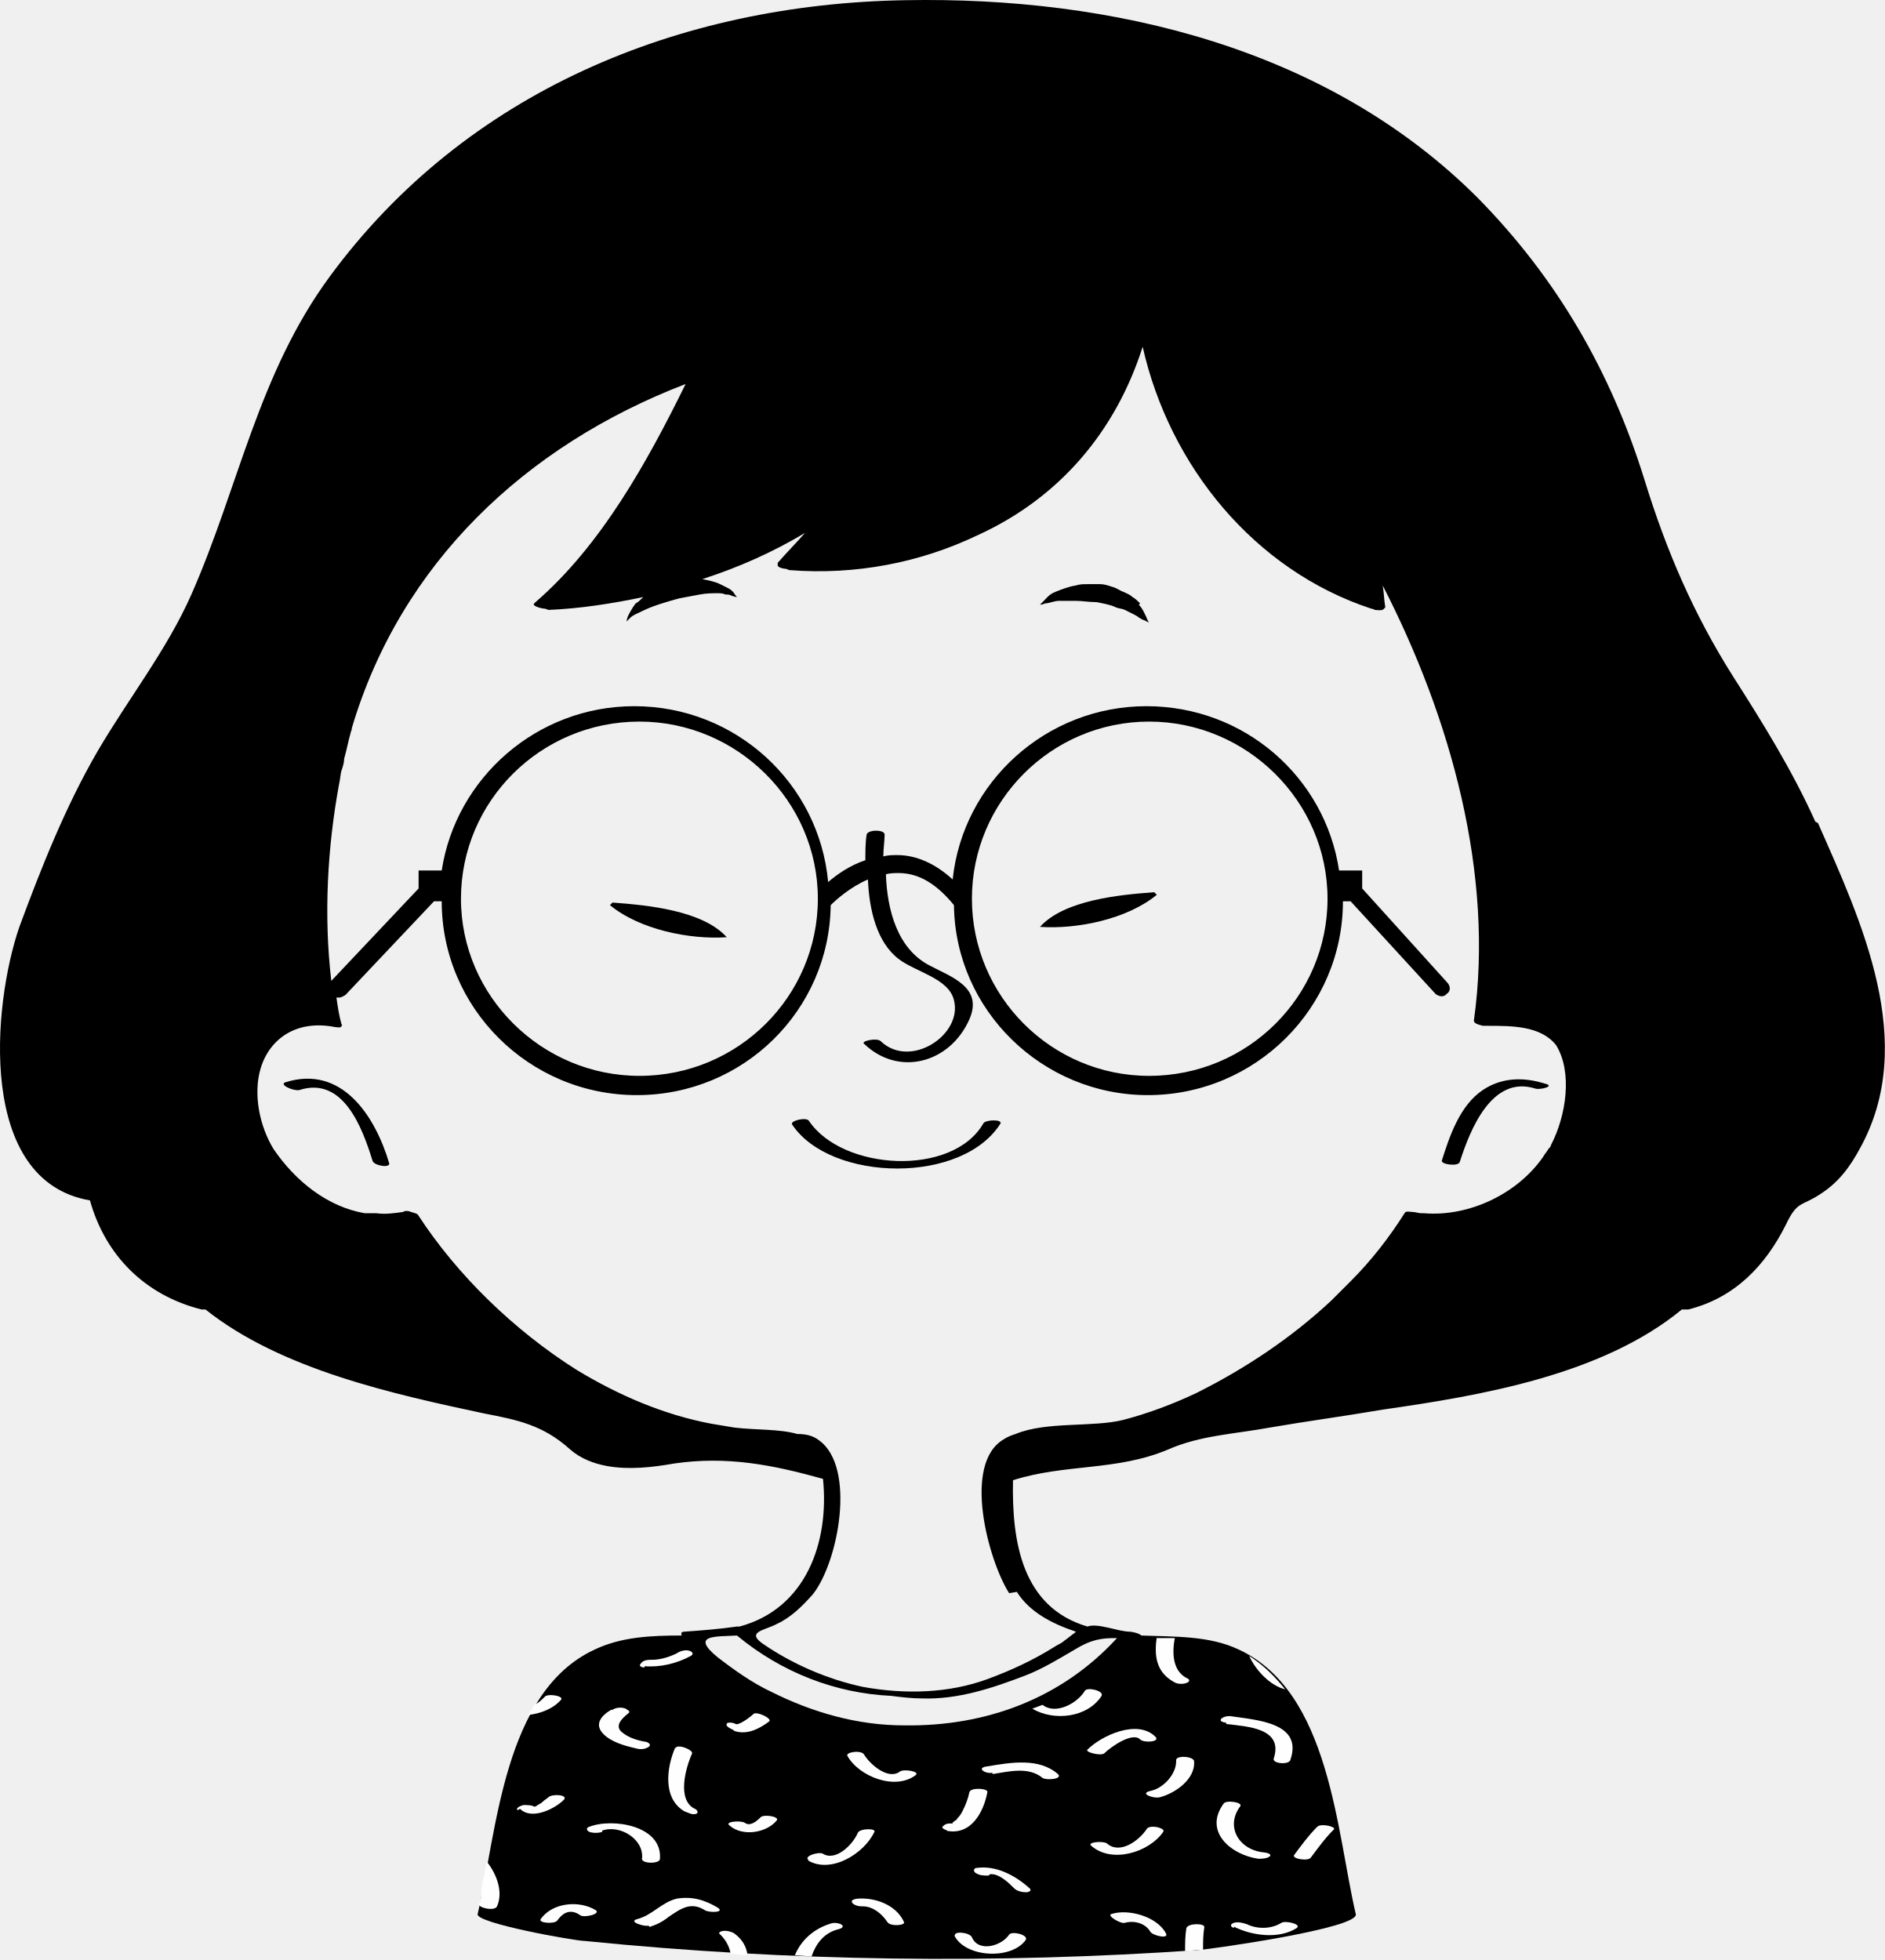
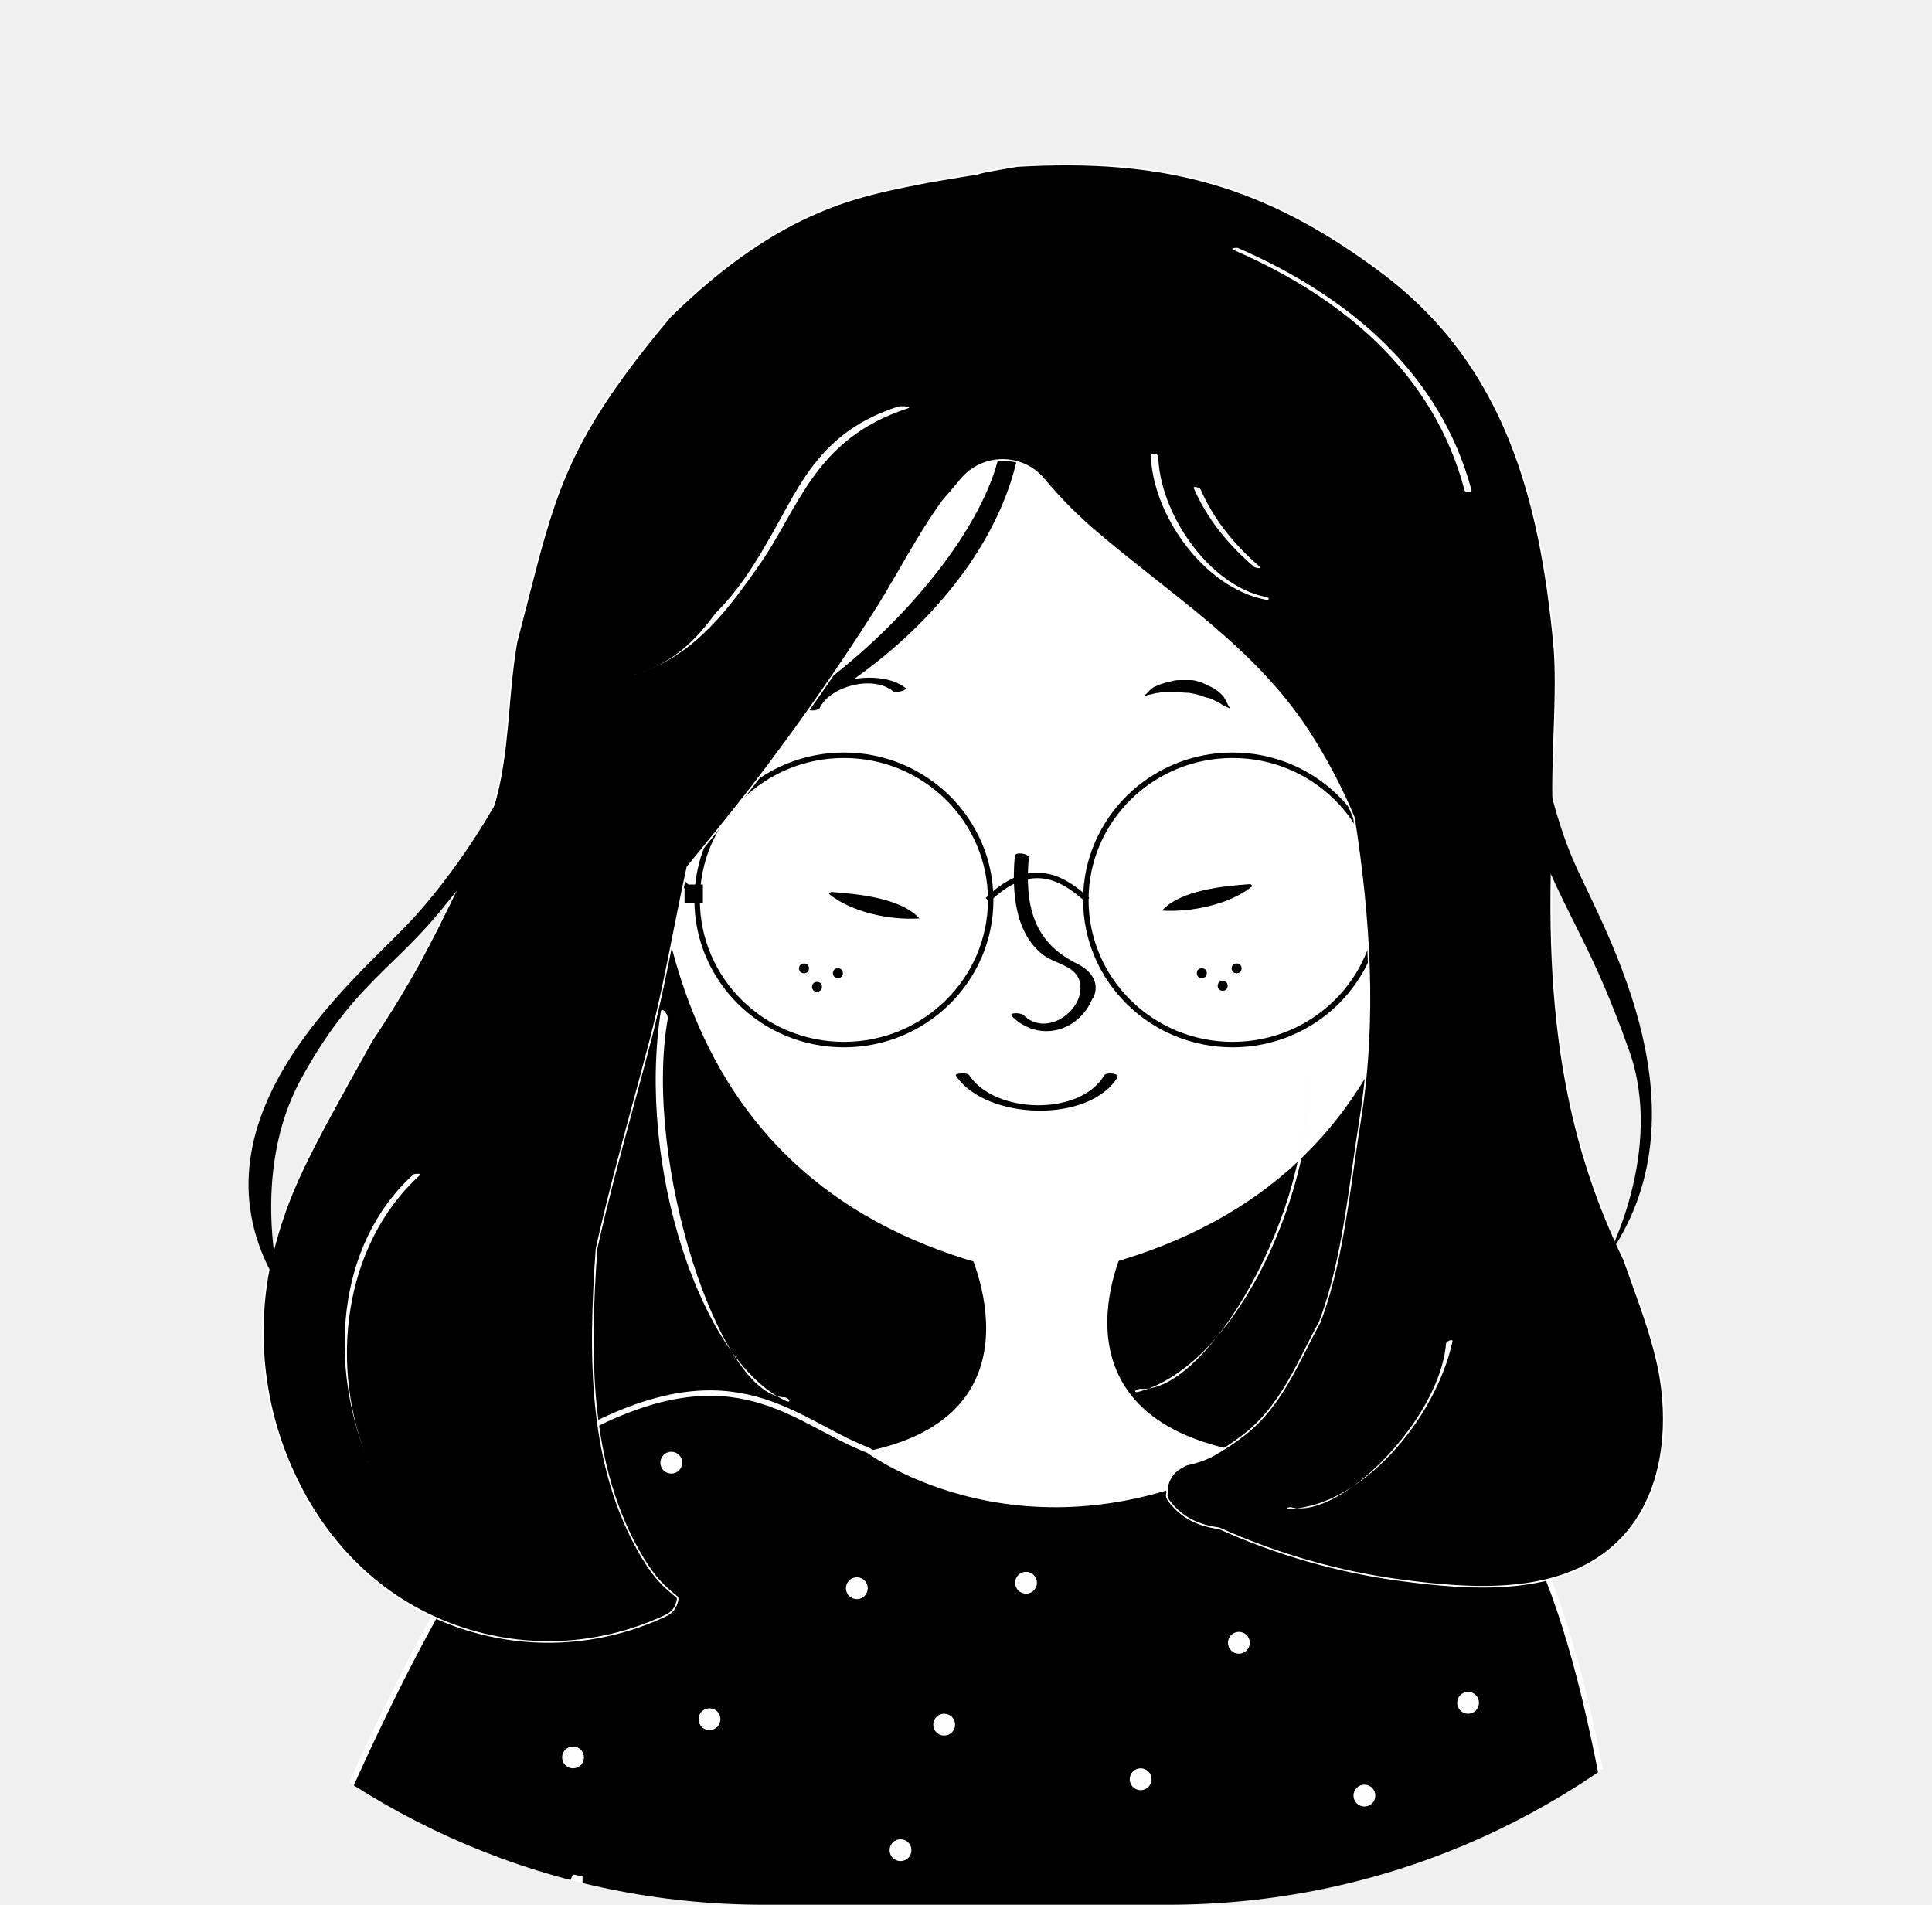
- <svg xmlns="http://www.w3.org/2000/svg" viewBox="0 0 250 260" fill="none">
-   <path d="M37.827 143.577C36.975 143.918 39.019 144.769 39.7 144.599C45.489 142.726 48.043 149.537 49.405 153.964C49.576 154.645 51.789 154.986 51.619 154.304C49.746 148.004 45.319 141.193 37.827 143.577Z" fill="black" />
-   <path d="M193.623 154.12C194.985 149.863 197.88 142.541 203.669 144.414C204.35 144.584 206.394 144.073 204.861 143.733C202.137 142.882 199.242 142.882 196.688 144.584C193.623 146.628 192.261 150.714 191.239 153.949C191.069 154.46 193.453 154.801 193.623 154.12Z" fill="black" />
-   <path d="M132.651 149.005C132.992 148.495 130.778 148.495 130.438 149.005C126.351 156.157 111.707 155.306 107.28 148.665C106.94 148.154 104.726 148.665 105.067 149.176C110.175 156.838 127.884 157.179 132.822 148.835L132.651 149.005Z" fill="black" />
-   <path d="M151.217 80.044C150.877 79.704 150.536 79.363 150.196 79.193C149.855 78.852 149.344 78.682 149.004 78.512C148.493 78.341 148.152 78.001 147.471 77.831C146.96 77.66 146.45 77.49 145.939 77.49C145.428 77.49 144.917 77.49 144.236 77.49C143.725 77.49 143.214 77.49 142.703 77.66C141.682 77.831 140.83 78.171 139.979 78.512C139.128 78.852 138.787 79.363 138.447 79.704C138.106 80.044 137.936 80.215 137.936 80.215C137.936 80.215 138.276 80.215 138.617 80.044C139.128 80.044 139.809 79.704 140.49 79.704C140.83 79.704 141.171 79.704 141.512 79.704C141.852 79.704 142.363 79.704 142.703 79.704C143.555 79.704 144.406 79.874 145.428 79.874C146.279 80.044 147.301 80.215 147.982 80.555C148.323 80.725 148.833 80.725 149.174 80.896C149.514 81.066 149.855 81.236 150.196 81.406C150.536 81.577 150.877 81.747 151.047 81.917C151.388 82.088 151.558 82.258 151.728 82.258C152.069 82.428 152.409 82.598 152.409 82.598C152.409 82.598 152.239 82.428 152.069 81.917C151.898 81.577 151.558 80.725 151.047 80.215L151.217 80.044Z" fill="black" />
-   <path d="M96.394 124.324C93.159 120.748 85.837 120.067 81.24 119.727L80.899 120.067C84.815 123.302 91.456 124.665 96.394 124.324Z" fill="black" />
-   <path d="M153.431 118.696L153.09 118.355C148.493 118.696 141.171 119.377 137.936 122.953C142.874 123.293 149.515 121.931 153.431 118.696Z" fill="black" />
-   <path d="M128.909 119.219C128.909 106.278 139.467 95.721 152.407 95.721C165.348 95.721 176.076 106.278 176.076 119.219C176.076 132.16 165.519 142.717 152.407 142.717C139.467 142.717 128.909 132.16 128.909 119.219ZM61.14 119.219C61.14 106.278 71.697 95.721 84.808 95.721C97.749 95.721 108.476 106.278 108.476 119.219C108.476 132.16 97.919 142.717 84.808 142.717C71.867 142.717 61.14 132.16 61.14 119.219ZM134.869 211.168C136.572 213.892 139.637 215.425 142.702 216.446C142.702 216.446 142.702 216.446 142.531 216.616C142.021 216.957 141.68 217.298 141.169 217.638C140.829 217.979 140.318 218.149 139.807 218.489C137.083 220.192 134.188 221.554 130.953 222.746C125.844 224.619 120.055 224.79 114.436 223.768C109.668 222.746 105.071 220.703 101.325 218.149C98.771 216.446 101.495 216.276 103.028 215.425C104.901 214.573 106.433 213.041 107.795 211.508C111.201 207.251 113.585 194.651 108.647 191.075C107.795 190.394 106.774 190.224 105.752 190.224C103.368 189.543 100.303 189.713 97.409 189.372C96.387 189.202 95.365 189.032 94.344 188.862C88.043 187.67 82.084 185.116 76.465 181.71C68.121 176.432 60.629 169.11 55.521 161.277C55.351 160.936 55.01 160.936 54.499 160.766C54.159 160.596 53.648 160.596 53.478 160.766C52.286 160.936 51.094 161.107 49.902 160.937C49.561 160.937 49.221 160.937 48.88 160.937C48.71 160.937 48.54 160.937 48.369 160.937C43.431 160.085 39.175 156.68 36.28 152.423C34.407 149.358 33.555 145.101 34.577 141.695C35.769 137.779 39.345 135.225 44.453 136.247C44.623 136.247 45.304 136.417 45.304 136.076C45.304 136.076 45.475 135.906 45.304 135.906C44.964 134.714 44.794 133.522 44.623 132.33C44.794 132.33 44.794 132.33 44.964 132.33C45.304 132.33 45.475 132.16 45.815 131.99L57.564 119.56H58.586C58.586 133.692 70.165 145.271 84.468 145.271C98.6 145.271 110.009 134.033 110.179 120.07C110.86 119.389 112.733 117.687 115.117 116.665C115.287 120.752 116.309 125.008 119.204 127.222C121.417 128.925 125.845 129.776 126.526 132.671C127.718 137.268 120.736 141.866 116.82 138.12C116.309 137.609 114.096 138.12 114.606 138.46C119.204 142.887 126.015 141.014 128.569 135.225C130.442 130.968 126.185 129.606 123.29 128.073C119.034 125.86 117.671 120.752 117.501 115.984C118.012 115.814 118.693 115.814 119.204 115.814C121.928 115.814 124.312 117.346 126.526 120.07C126.696 134.033 138.275 145.271 152.237 145.271C166.54 145.271 178.119 133.692 178.119 119.56H179.141L190.379 131.819C190.549 131.99 190.89 132.16 191.23 132.16C191.571 132.16 191.741 131.99 191.911 131.819C192.422 131.479 192.422 130.798 191.911 130.287L180.673 117.857V115.473H177.608C175.735 103.043 165.008 93.678 152.067 93.678C138.785 93.678 127.718 103.724 126.355 116.665C124.142 114.622 121.588 113.43 119.034 113.43C118.352 113.43 117.842 113.43 117.16 113.6C117.16 112.578 117.331 111.557 117.331 110.705C117.331 110.024 115.117 110.024 114.947 110.705C114.777 111.727 114.777 112.919 114.777 114.111C112.733 114.792 111.031 115.984 109.839 117.006C108.647 103.894 97.579 93.678 84.127 93.678C71.186 93.678 60.459 103.213 58.586 115.473H55.521V117.857L43.942 130.117C42.92 121.433 43.431 112.408 44.964 104.065C45.134 103.384 45.134 102.702 45.304 102.192C45.475 101.681 45.645 101.17 45.645 100.659C45.986 99.467 46.156 98.445 46.496 97.254C46.496 97.083 46.667 96.913 46.667 96.573C53.137 74.777 69.654 59.112 90.938 50.939C85.83 61.325 79.7 72.393 71.016 79.885C70.846 80.056 70.846 80.056 70.846 80.056C70.505 80.396 71.867 80.737 72.208 80.737C72.378 80.737 72.719 80.907 72.719 80.907C76.975 80.737 81.232 80.056 85.319 79.204C84.978 79.545 84.638 79.885 84.297 80.056C83.787 80.737 83.446 81.418 83.276 81.759C83.105 82.269 83.105 82.44 83.105 82.44C83.105 82.44 83.276 82.269 83.616 81.929C83.957 81.588 84.468 81.418 85.149 81.078C86.511 80.396 88.214 79.885 90.087 79.375C90.938 79.204 91.96 79.034 92.811 78.864C93.662 78.694 94.514 78.694 95.195 78.694C95.535 78.694 95.876 78.694 96.217 78.864C96.557 78.864 96.728 78.864 97.068 79.034C97.579 79.204 97.749 79.204 97.749 79.204C97.749 79.204 97.579 79.034 97.238 78.523C97.068 78.353 96.898 78.183 96.557 78.013C96.217 77.842 95.876 77.672 95.535 77.502C94.854 77.161 94.003 76.991 93.152 76.821C97.919 75.288 102.517 73.245 106.774 70.691C105.582 72.053 104.39 73.245 103.198 74.607C103.198 74.607 103.028 74.777 103.198 74.777C102.857 75.288 104.049 75.458 104.22 75.458C104.39 75.458 104.56 75.629 104.73 75.629C113.585 76.31 122.098 74.607 129.591 71.031C140.488 66.093 147.98 57.239 151.556 46.001C155.132 61.836 166.37 75.629 181.865 80.737C181.865 80.737 182.035 80.737 182.376 80.907C182.546 80.907 183.397 81.078 183.568 80.737L183.738 80.567C183.568 79.545 183.568 78.694 183.397 77.672C192.422 95.21 198.211 115.984 195.487 135.395C195.487 135.736 195.998 135.906 196.679 136.076C196.849 136.076 197.02 136.076 197.19 136.076C200.595 136.076 204.341 136.076 206.385 138.63C208.598 142.206 207.747 147.996 205.704 151.912C205.704 152.082 205.533 152.252 205.363 152.423C205.193 152.763 204.852 153.104 204.682 153.444C201.276 158.382 194.806 161.447 188.846 160.937C188.676 160.937 188.506 160.937 188.506 160.937C188.165 160.937 187.654 160.766 187.314 160.766C186.973 160.766 186.462 160.596 186.292 160.937C184.249 164.172 181.865 167.237 179.141 169.961C178.8 170.302 178.289 170.812 177.949 171.153C177.438 171.664 177.097 172.004 176.586 172.515C171.308 177.453 165.178 181.54 158.708 184.775C155.472 186.307 152.237 187.499 149.002 188.351C144.915 189.372 138.785 188.521 134.699 190.224C134.188 190.394 133.677 190.564 133.166 190.905C127.547 194.14 131.123 207.081 133.847 211.338L134.869 211.168ZM148.151 217.298C140.829 225.3 130.782 229.047 119.885 228.876C113.755 228.876 107.795 227.174 102.347 224.449C99.792 223.257 97.409 221.554 95.195 219.852C91.449 216.787 95.025 217.127 97.749 216.957C103.709 221.895 110.86 224.619 118.182 224.96C119.544 225.13 120.907 225.3 122.269 225.3C127.036 225.471 131.634 223.938 136.061 222.236C138.275 221.384 140.488 220.022 142.531 218.83C144.745 217.468 146.107 217.298 147.98 217.298H148.151ZM240.78 109.003C237.715 102.192 233.799 95.891 229.883 89.761C224.604 81.418 221.028 73.075 218.134 63.709C213.706 49.406 206.555 36.976 195.998 26.249C176.076 6.327 147.469 -0.484 120.055 0.026C90.087 0.537 61.821 12.116 43.772 36.636C34.236 49.577 31.682 64.561 25.382 78.864C22.147 86.186 17.039 92.656 12.952 99.637C8.695 106.959 5.46 115.132 2.565 122.965C-1.01 133.352 -3.054 156.68 11.93 159.234C13.974 166.556 19.252 171.834 26.744 173.707C26.744 173.707 26.915 173.707 27.255 173.707C37.301 181.71 52.286 184.945 64.205 187.499C68.632 188.351 72.038 189.032 75.613 192.267C76.975 193.459 78.678 194.14 80.551 194.481C83.446 194.992 86.511 194.651 89.406 194.14C96.387 193.118 102.517 194.31 109.158 196.183C110.009 204.527 106.944 213.381 98.09 215.765C97.919 215.765 97.919 215.765 97.749 215.765C95.365 216.106 93.152 216.276 90.768 216.446C90.427 216.446 90.257 216.616 90.427 216.957C86.341 216.957 82.424 217.127 78.849 218.83C66.759 224.449 65.908 243.009 63.353 253.907C63.013 255.099 76.294 257.482 77.657 257.482C104.73 260.207 131.974 260.547 159.048 258.674C160.921 258.504 180.333 255.78 179.822 253.907C177.268 243.009 176.416 224.449 164.327 218.83C160.41 216.957 155.813 217.127 151.386 216.957C151.045 216.616 150.024 216.446 149.853 216.446C148.321 216.446 145.596 215.254 144.234 215.765C135.55 213.211 134.188 204.527 134.358 196.354C141.34 194.14 148.151 195.162 154.962 192.267C159.218 190.394 163.816 190.224 168.413 189.372C173.351 188.521 178.46 187.84 183.397 186.989C196.509 185.116 212.515 182.391 223.072 173.707C223.412 173.707 223.753 173.707 223.923 173.707C230.053 172.175 234.139 167.918 236.864 162.469C238.396 159.234 238.907 160.085 241.461 158.382C243.845 156.85 245.378 154.807 246.74 152.252C254.402 138.29 246.91 122.284 241.121 109.173L240.78 109.003Z" fill="black" />
-   <path d="M81.073 226.807C79.881 227.488 78.689 228.68 80.051 230.042C81.073 231.063 82.775 231.574 84.308 231.915C84.819 232.085 85.5 232.085 86.011 231.745C86.521 231.404 85.84 231.063 85.67 231.063C84.648 230.893 83.456 230.553 82.605 229.871C81.413 229.02 82.435 227.998 83.286 227.317C83.797 226.977 83.116 226.807 82.946 226.636C82.435 226.466 81.754 226.466 81.243 226.807H81.073Z" fill="#FEFEFE" />
-   <path d="M79.869 242.836C82.253 241.984 85.488 244.028 85.148 246.582C85.148 247.263 87.532 247.263 87.532 246.582C87.872 242.155 81.231 241.133 78.166 242.325C77.656 242.495 77.826 242.836 78.166 243.006C78.677 243.176 79.358 243.176 79.869 243.006V242.836Z" fill="#FEFEFE" />
-   <path d="M86.171 255.61C87.192 255.269 87.874 254.929 88.725 254.248C90.257 253.226 91.62 252.204 93.493 253.396C94.004 253.737 96.217 253.737 95.195 253.056C93.493 252.034 91.79 251.523 89.747 251.864C87.703 252.375 86.511 254.077 84.468 254.588C83.276 254.929 85.49 255.61 86.001 255.44L86.171 255.61Z" fill="#FEFEFE" />
-   <path d="M96.743 242.141C98.445 243.674 101.68 243.163 103.043 241.46C103.383 240.949 101.17 240.609 100.829 241.12C100.318 241.63 99.467 242.312 98.786 241.801C98.275 241.46 96.061 241.63 96.743 242.141Z" fill="#FEFEFE" />
-   <path d="M68.982 239.953C70.514 241.485 73.579 239.953 74.771 238.761C75.452 238.08 73.239 237.909 72.728 238.42C72.558 238.59 72.217 238.761 71.876 239.101C71.706 239.272 71.536 239.272 71.366 239.442C71.195 239.442 71.195 239.612 71.025 239.612C70.685 239.782 70.685 239.782 71.025 239.782C70.685 239.442 70.004 239.442 69.493 239.442C69.322 239.442 68.301 239.782 68.641 240.123L68.982 239.953Z" fill="#FEFEFE" />
-   <path d="M73.919 254.759C74.771 253.567 75.792 253.227 76.984 254.078C77.495 254.419 79.709 253.908 79.028 253.397C76.814 252.035 73.238 252.376 71.706 254.589C71.365 255.1 73.579 255.27 73.919 254.759Z" fill="#FEFEFE" />
-   <path d="M97.237 229.555C98.94 230.237 100.643 229.385 102.005 228.364C102.516 228.023 100.472 227.001 99.962 227.342C99.621 227.682 98.088 228.874 97.578 228.704C97.407 228.534 96.386 228.364 96.386 228.704C96.216 229.045 97.067 229.385 97.407 229.555H97.237Z" fill="#FEFEFE" />
-   <path d="M85.492 221.027C87.535 221.197 89.749 220.686 91.622 219.665C91.962 219.494 91.962 219.154 91.451 218.984C90.941 218.813 90.26 218.984 89.749 219.324C88.727 219.835 87.535 220.175 86.513 220.175C86.003 220.175 85.322 220.175 84.981 220.686C84.64 221.027 85.151 221.197 85.492 221.197V221.027Z" fill="#FEFEFE" />
-   <path d="M114.434 252.882C115.796 252.882 116.988 253.904 117.67 254.926C118.01 255.607 120.224 255.436 119.883 254.926C118.861 252.712 116.137 251.69 113.753 251.861C112.221 252.031 113.242 252.882 114.264 252.882H114.434Z" fill="#FEFEFE" />
-   <path d="M107.64 259.538C108.15 258.006 109.172 256.473 111.045 255.962C112.578 255.622 111.386 254.941 110.364 255.111C107.98 255.792 106.277 257.325 105.426 259.368L107.64 259.538Z" fill="#FEFEFE" />
-   <path d="M112.404 232.938C113.937 235.663 118.704 237.536 121.429 235.493C122.11 234.982 119.896 234.641 119.385 234.982C117.853 236.174 115.469 234.13 114.618 232.768C114.277 232.087 112.064 232.428 112.404 232.938Z" fill="#FEFEFE" />
-   <path d="M107.113 246.764C110.178 248.637 114.605 245.913 115.967 243.018C116.308 242.507 113.924 242.507 113.753 243.188C113.072 244.721 110.859 246.934 109.156 245.913C108.645 245.572 106.432 246.253 107.283 246.764H107.113Z" fill="#FEFEFE" />
-   <path d="M131.638 235.336C133.851 234.996 136.406 234.315 138.279 235.847C138.789 236.188 141.003 236.017 140.322 235.336C137.768 233.123 134.022 233.804 130.957 234.315C129.424 234.485 130.616 235.336 131.638 235.166V235.336Z" fill="#FEFEFE" />
-   <path d="M131.294 248.63C132.486 248.46 133.849 249.822 134.53 250.503C134.87 250.844 135.551 251.014 136.062 251.014C136.403 251.014 136.914 250.844 136.573 250.503C134.7 248.801 132.146 247.438 129.592 247.779C129.081 247.779 129.081 248.29 129.421 248.46C129.932 248.801 130.443 248.801 131.124 248.801L131.294 248.63Z" fill="#FEFEFE" />
-   <path d="M126.524 256.636C127.886 259.701 134.187 260.042 136.06 257.317C136.4 256.636 134.187 256.126 133.846 256.636C132.824 258.169 129.759 259.02 128.908 256.977C128.567 256.296 126.354 256.126 126.694 256.807L126.524 256.636Z" fill="#FEFEFE" />
-   <path d="M125.51 242.849C128.745 243.53 130.448 240.465 130.959 237.74C131.129 237.23 128.745 237.059 128.575 237.74C128.405 238.592 128.064 239.443 127.724 240.124C127.553 240.465 127.383 240.805 127.043 241.146C126.872 241.316 126.872 241.487 126.702 241.487C126.361 241.827 126.021 241.827 126.702 241.997C126.191 241.827 125.51 241.827 125.17 242.168C124.659 242.508 125.34 242.678 125.68 242.849H125.51Z" fill="#FEFEFE" />
-   <path d="M149.176 255.072C150.368 254.732 151.901 255.072 152.582 256.264C152.922 256.775 155.136 257.286 154.625 256.435C153.433 254.221 149.687 253.199 147.474 253.88C146.622 254.051 148.665 255.243 149.176 255.072Z" fill="#FEFEFE" />
-   <path d="M144.758 244.864C147.482 247.248 152.42 245.715 154.293 242.991C154.634 242.48 152.42 241.969 152.079 242.65C151.058 244.183 148.504 246.056 146.801 244.523C146.29 244.183 144.077 244.353 144.758 244.864Z" fill="#FEFEFE" />
-   <path d="M146.444 232.605C147.295 231.753 150.19 229.71 151.212 230.732C151.723 231.242 153.936 231.072 153.255 230.391C150.871 228.007 146.103 230.221 144.23 232.094C143.89 232.434 145.933 232.945 146.444 232.605Z" fill="#FEFEFE" />
-   <path d="M153.43 217.129C153.089 219.513 153.26 221.727 155.643 223.089C156.154 223.429 156.835 223.429 157.346 223.259C157.857 223.089 157.857 222.748 157.346 222.578C155.473 221.556 155.473 219.173 155.814 217.3C154.962 217.3 154.281 217.3 153.43 217.3V217.129Z" fill="#FEFEFE" />
-   <path d="M162.634 228.691C165.358 229.032 170.296 229.202 168.934 233.289C168.764 233.97 170.977 234.14 171.148 233.459C172.85 228.521 166.72 228.18 163.315 227.669C162.293 227.499 161.101 228.351 162.634 228.521V228.691Z" fill="#FEFEFE" />
-   <path d="M162.297 239.25C159.573 242.996 163.319 246.06 166.895 246.571C167.235 246.571 168.086 246.571 168.427 246.231C168.768 245.89 167.746 245.72 167.576 245.72C164.34 245.379 162.467 242.314 164.511 239.59C164.851 239.079 162.638 238.739 162.297 239.25Z" fill="#FEFEFE" />
-   <path d="M163.656 255.582C166.04 256.774 169.616 257.284 172 255.752C172.681 255.241 170.467 254.73 169.956 255.071C168.594 255.922 166.721 255.922 165.359 255.241C164.848 255.071 164.167 254.901 163.656 255.071C163.145 255.241 163.145 255.582 163.656 255.752V255.582Z" fill="#FEFEFE" />
-   <path d="M173.857 246.417C174.879 245.055 175.73 243.863 176.922 242.671C177.263 242.331 175.22 241.82 174.709 242.331C173.517 243.523 172.666 244.714 171.644 246.077C171.303 246.587 173.517 246.928 173.857 246.417Z" fill="#FEFEFE" />
-   <path d="M165.684 219.665C166.536 221.538 168.409 223.581 170.452 224.092C169.09 222.389 167.557 220.857 165.684 219.665Z" fill="#FEFEFE" />
-   <path d="M159.567 258.68C159.567 257.658 159.567 256.636 159.737 255.615C159.737 255.104 157.523 255.104 157.353 255.785C157.183 256.807 157.183 257.828 157.183 258.85L158.715 258.68C158.886 258.68 159.056 258.68 159.567 258.68Z" fill="#FEFEFE" />
-   <path d="M155.997 233.656C155.997 235.358 154.294 237.231 152.591 237.572C151.059 237.913 152.932 238.594 153.783 238.423C155.826 237.913 158.551 236.04 158.38 233.656C158.38 232.975 155.997 232.804 155.997 233.485V233.656Z" fill="#FEFEFE" />
-   <path d="M136.917 226.663C139.812 228.365 144.239 227.855 146.112 224.96C146.452 224.279 144.239 223.768 143.898 224.279C142.877 225.982 139.982 227.514 138.279 226.152C137.768 226.322 137.428 226.492 136.917 226.663Z" fill="#FEFEFE" />
-   <path d="M70.007 227.499C71.71 227.328 73.413 226.647 74.434 225.455C74.775 224.944 72.561 224.604 72.221 225.115C71.88 225.455 71.37 225.966 70.859 226.136C70.688 226.477 70.348 226.988 70.178 227.328L70.007 227.499Z" fill="#FEFEFE" />
-   <path d="M63.872 250.512C63.872 251.194 63.872 251.875 63.531 252.556C63.361 253.067 65.575 253.577 65.915 252.896C66.767 251.023 65.915 248.639 64.553 246.937C64.383 248.129 64.042 249.321 63.872 250.512Z" fill="#FEFEFE" />
-   <path d="M89.58 231.763C88.388 234.487 87.877 238.574 90.772 240.276C91.282 240.447 91.793 240.787 92.304 240.617C92.815 240.447 92.304 239.936 92.134 239.936C89.75 238.744 90.942 234.487 91.793 232.614C91.963 232.103 89.75 231.252 89.58 231.933V231.763Z" fill="#FEFEFE" />
-   <path d="M99.124 259.189C98.954 258.167 98.443 257.316 97.592 256.634C97.251 256.294 96.57 256.124 96.059 256.124C95.889 256.124 95.038 256.294 95.548 256.634C96.23 257.316 96.74 258.167 96.911 259.189C97.592 259.189 98.443 259.359 99.124 259.359V259.189Z" fill="#FEFEFE" />
+ <svg xmlns="http://www.w3.org/2000/svg" width="354" height="349" viewBox="0 0 354 349" fill="none">
+   <mask id="mask0" mask-type="alpha" maskUnits="userSpaceOnUse" x="0" y="0" width="354" height="349">
+     <rect width="354" height="349" rx="140" fill="#C4C4C4" />
+   </mask>
+   <g mask="url(#mask0)">
+     <path d="M262.946 139.857C255.108 121.17 242.046 103.895 224.915 94.141C217.12 89.675 208.683 86.94 200.118 85.983C199.861 85.208 199.518 84.433 199.09 83.704C195.492 77.778 188.34 75.454 182.473 79.055C174.55 83.932 167.226 89.675 160.502 96.101C158.661 97.469 156.905 99.018 155.192 100.568C154.121 101.571 153.307 102.801 152.708 104.169C135.106 123.95 122.6 148.882 115.576 175.181C109.752 196.922 98.829 224.393 99 247C102 266 108.981 266.385 116.347 276.184C122.814 284.753 133.478 289.63 143.457 291.407C154.721 293.413 165.556 292.547 176.777 290.724C181.745 289.903 186.713 288.901 191.638 287.943C194.036 287.488 196.392 287.032 198.79 286.622C199.775 286.439 200.76 286.303 201.788 286.12C201.617 286.166 204.015 285.847 204.529 285.756C215.536 284.525 226.628 286.166 237.549 284.069C247.314 282.201 256.522 276.093 262.86 268.071C276.694 250.569 280.163 227.415 278.193 205.217C276.308 182.929 271.597 160.413 262.946 139.857Z" fill="black" />
+     <path d="M205.981 228.575C205.981 228.575 190.202 260.567 230.027 266.383C230.027 284.371 156.277 284.371 156.277 266.383C193.152 260.567 177.304 228.575 177.304 228.575H205.981Z" fill="white" />
+     <path d="M263.968 148.845C263.968 148.845 268.031 137.604 277.992 138.557C287.954 139.414 286.117 176.757 260.874 177.52" fill="white" />
+     <path d="M118.795 148.845C118.795 148.845 114.733 137.604 104.771 138.557C94.809 139.414 96.647 176.757 121.89 177.52" fill="white" />
+     <path d="M191.817 53.868C190.56 53.868 189.302 53.868 188.045 53.964C150.615 55.488 121.019 85.781 119.085 122.648C116.474 171.042 126.777 222.758 191.43 234.201C256.577 222.758 266.386 171.137 263.775 122.743C261.744 84.638 230.407 54.059 191.817 53.868Z" fill="white" />
+     <path d="M121.89 180.187C105.738 179.71 96.936 165.23 96.453 151.227C96.163 142.367 99.354 136.366 104.577 135.89C116.473 134.842 121.213 147.416 121.406 147.988L116.28 149.798L118.795 148.941L116.28 149.798C116.183 149.417 112.798 140.557 105.061 141.224C103.61 141.319 101.676 144.844 101.869 151.036C102.159 159.038 106.608 174.376 121.986 174.852L121.89 180.187Z" fill="black" />
+     <path d="M260.873 180.187L260.679 174.852C276.058 174.376 280.603 159.038 280.797 151.036C280.99 144.844 279.056 141.319 277.605 141.224C269.868 140.557 266.482 149.703 266.386 149.798L261.26 147.988C261.453 147.416 266.192 134.842 278.089 135.89C283.5 138 284.693 142.641 284.5 151.5C284.113 165.504 276.928 179.71 260.873 180.187Z" fill="black" />
+     <path d="M200.345 182.799C201.62 179.925 199.798 177.77 197.247 176.512C189.231 172.561 187.773 165.735 188.502 157.113C188.502 156.395 186.133 156.035 185.951 156.754C185.405 162.861 185.769 170.764 191.053 174.896C193.603 176.871 197.794 176.871 197.976 180.823C198.158 185.493 191.599 189.984 187.591 186.032C187.044 185.493 184.676 185.493 185.405 186.212C190.324 191.061 197.612 189.086 200.162 182.979L200.345 182.799Z" fill="black" />
+     <path d="M163.539 126.582C164.086 127.121 166.454 126.402 165.907 126.043C161.353 122.451 150.421 124.247 147.87 129.635C147.506 130.354 150.057 130.354 150.239 129.635C152.243 125.684 159.895 123.708 163.539 126.582Z" fill="black" />
+     <path d="M204.717 197.349C205.082 196.63 202.713 196.45 202.349 196.989C197.976 204.533 182.307 204.174 177.57 196.989C177.206 196.45 174.655 196.63 175.202 197.169C180.668 205.252 199.798 205.97 204.899 197.169L204.717 197.349Z" fill="black" />
+     <path d="M212.593 126.768C212.958 126.768 213.322 126.768 213.686 126.768C214.051 126.768 214.597 126.768 214.962 126.768C215.873 126.768 216.784 126.947 217.877 126.947C218.788 127.127 219.881 127.306 220.61 127.666C220.974 127.845 221.521 127.845 221.885 128.025C222.25 128.204 222.614 128.384 222.978 128.564C223.343 128.743 223.707 128.923 223.889 129.103C224.254 129.282 224.436 129.462 224.618 129.462C224.982 129.641 225.347 129.821 225.347 129.821C225.347 129.821 225.347 129.641 224.982 129.103C224.8 128.743 224.436 127.845 223.889 127.306C223.525 126.947 223.161 126.588 222.796 126.408C222.432 126.049 221.885 125.869 221.521 125.69C220.974 125.51 220.61 125.151 219.881 124.971C219.334 124.792 218.788 124.612 218.241 124.612C217.695 124.612 217.148 124.612 216.419 124.612C215.873 124.612 215.326 124.612 214.78 124.792C213.686 124.971 212.776 125.331 211.865 125.69C210.954 126.049 210.589 126.588 210.225 126.947C209.86 127.306 209.678 127.486 209.678 127.486C209.678 127.486 210.043 127.486 210.407 127.306C210.954 127.306 211.5 126.947 212.411 126.947L212.593 126.768Z" fill="black" />
+     <path d="M147.323 176.534C146.776 176.534 146.412 176.893 146.412 177.432C146.412 177.971 146.776 178.33 147.323 178.33C147.869 178.33 148.234 177.971 148.234 177.432C148.234 176.893 147.869 176.534 147.323 176.534Z" fill="black" />
+     <path d="M149.702 179.912C149.156 179.912 148.791 180.271 148.791 180.81C148.791 181.349 149.156 181.708 149.702 181.708C150.249 181.708 150.613 181.349 150.613 180.81C150.613 180.271 150.249 179.912 149.702 179.912Z" fill="black" />
+     <path d="M153.528 177.412C152.982 177.412 152.617 177.771 152.617 178.31C152.617 178.849 152.982 179.208 153.528 179.208C154.075 179.208 154.439 178.849 154.439 178.31C154.439 177.771 154.075 177.412 153.528 177.412Z" fill="black" />
+     <path d="M226.589 178.33C227.135 178.33 227.5 177.971 227.5 177.432C227.5 176.893 227.135 176.534 226.589 176.534C226.042 176.534 225.678 176.893 225.678 177.432C225.678 177.971 226.042 178.33 226.589 178.33Z" fill="black" />
+     <path d="M224.031 181.532C224.577 181.532 224.942 181.173 224.942 180.634C224.942 180.095 224.577 179.736 224.031 179.736C223.484 179.736 223.12 180.095 223.12 180.634C223.12 181.173 223.484 181.532 224.031 181.532Z" fill="black" />
+     <path d="M220.206 177.412C219.659 177.412 219.295 177.771 219.295 178.31C219.295 178.849 219.659 179.208 220.206 179.208C220.752 179.208 221.117 178.849 221.117 178.31C221.117 177.771 220.752 177.412 220.206 177.412Z" fill="black" />
+     <path d="M255.14 164.891H252.19V161.982H255.14V164.891Z" fill="black" />
+     <path d="M255.14 161.982V164.891H252.19V161.982H255.14ZM255.14 161.982C255.14 161.982 261.04 156.166 263.99 153.257C264.494 152.761 264.912 152.349 265.258 152.008M265.258 152.008C266.94 150.349 266.94 150.349 266.94 150.349L265.258 152.008Z" stroke="black" />
+     <path d="M125.931 164.891H128.291V162.564H125.931V164.891Z" fill="black" />
+     <path d="M125.931 162.564V164.891H128.291V162.564H125.931ZM125.931 162.564C125.931 162.564 121.211 157.911 118.851 155.584C118.448 155.187 118.113 154.857 117.836 154.584M117.836 154.584C116.491 153.257 116.491 153.257 116.491 153.257L117.836 154.584Z" stroke="black" />
+     <path d="M252.744 164.89C252.744 179.523 240.71 191.396 225.851 191.396C210.992 191.396 198.958 179.523 198.958 164.89C198.958 150.258 210.992 138.384 225.851 138.384C240.71 138.384 252.744 150.258 252.744 164.89Z" stroke="black" />
+     <path d="M181.523 164.89C181.523 179.523 169.489 191.396 154.63 191.396C139.77 191.396 127.737 179.523 127.737 164.89C127.737 150.258 139.77 138.384 154.63 138.384C169.489 138.384 181.523 150.258 181.523 164.89Z" stroke="black" />
+     <path d="M180.963 164.891C189.398 156.575 195.721 161.755 199.255 164.891" stroke="black" />
+     <path d="M168.47 168.278C165.009 164.506 157.174 163.788 152.255 163.429L151.891 163.788C156.081 167.201 163.187 168.638 168.47 168.278Z" fill="black" />
+     <path d="M229.5 162.342L229.135 161.982C224.216 162.342 216.382 163.06 212.92 166.832C218.204 167.191 225.309 165.754 229.5 162.342Z" fill="black" />
+     <path d="M266.778 267.648L266.778 267.648C270.85 268.779 274.548 272.216 277.893 277.5C281.231 282.774 284.173 289.821 286.76 298.047C291.934 314.497 295.66 335.568 298.328 356.369C300.995 377.166 302.601 397.672 303.54 412.983C304.369 426.487 304.678 435.939 304.739 437.982L263.726 445.529L260.936 345.683L260.935 345.669L259.936 345.683V364.12C258.903 372.162 256.413 382.223 250.837 393.134C248.47 397.753 247.536 405.262 247.431 413.837C247.325 422.438 248.054 432.2 249.069 441.386C250.085 450.574 251.39 459.196 252.441 465.521C252.966 468.684 253.428 471.273 253.759 473.071C253.924 473.971 254.056 474.672 254.148 475.15C254.157 475.196 254.165 475.241 254.173 475.283H191.614H119.534C119.54 475.21 119.546 475.129 119.553 475.04C119.592 474.529 119.649 473.777 119.716 472.814C119.852 470.89 120.034 468.125 120.219 464.762C120.59 458.035 120.975 448.911 121.031 439.325C121.088 429.741 120.817 419.684 119.873 411.094C119.401 406.799 118.759 402.861 117.903 399.528C117.049 396.202 115.972 393.44 114.608 391.526L114.201 391.816L114.608 391.526C111.622 387.335 109.654 381.625 108.37 375.587C107.089 369.56 106.497 363.248 106.238 357.875V344.218L105.28 344.018L70.868 422.573L34.461 403.692C34.54 403.456 34.653 403.119 34.799 402.686C35.11 401.765 35.57 400.41 36.168 398.68C37.362 395.221 39.103 390.259 41.289 384.252C45.661 372.239 51.813 356.048 58.932 339.339C66.053 322.627 74.136 305.408 82.37 291.33C86.487 284.291 90.636 278.047 94.715 273.048C98.799 268.043 102.789 264.317 106.58 262.278C120.825 254.616 130.57 254.244 138.405 256.36C142.34 257.423 145.818 259.12 149.176 260.884C149.743 261.182 150.307 261.482 150.87 261.781C153.606 263.236 156.308 264.674 159.121 265.739C159.131 265.746 159.143 265.754 159.155 265.764C159.215 265.807 159.303 265.87 159.419 265.95C159.651 266.111 159.994 266.343 160.444 266.628C161.345 267.2 162.673 267.989 164.393 268.864C167.832 270.615 172.842 272.714 179.134 274.113C191.715 276.91 209.403 276.904 229.875 265.765C235.519 264.338 240.345 263.591 245.935 263.802C251.553 264.013 257.966 265.192 266.778 267.648Z" fill="black" stroke="white" />
+     <path d="M117.777 139.889C148.196 136.74 183.19 109.629 187.063 80.137C187.439 78.077 183.674 73.71 183.565 75.749C186.578 97.007 146.863 137.606 117.777 139.889C116.708 139.973 116.975 139.952 118.044 139.868L117.777 139.889Z" fill="black" />
+     <path d="M167 339C167 340.111 166.111 341 165 341C163.889 341 163 340.111 163 339C163 337.889 163.889 337 165 337C166.111 337 167 337.889 167 339Z" fill="#FEFEFE" />
+     <path d="M190 290C190 291.111 189.111 292 188 292C186.889 292 186 291.111 186 290C186 288.889 186.889 288 188 288C189.111 288 190 288.889 190 290Z" fill="#FEFEFE" />
+     <path d="M252 329C252 330.111 251.111 331 250 331C248.889 331 248 330.111 248 329C248 327.889 248.889 327 250 327C251.111 327 252 327.889 252 329Z" fill="#FEFEFE" />
+     <path d="M211 326C211 327.111 210.111 328 209 328C207.889 328 207 327.111 207 326C207 324.889 207.889 324 209 324C210.111 324 211 324.889 211 326Z" fill="#FEFEFE" />
+     <path d="M229 301C229 302.111 228.111 303 227 303C225.889 303 225 302.111 225 301C225 299.889 225.889 299 227 299C228.111 299 229 299.889 229 301Z" fill="#FEFEFE" />
+     <path d="M175 316C175 317.111 174.111 318 173 318C171.889 318 171 317.111 171 316C171 314.889 171.889 314 173 314C174.111 314 175 314.889 175 316Z" fill="#FEFEFE" />
+     <path d="M271 312C271 313.111 270.111 314 269 314C267.889 314 267 313.111 267 312C267 310.889 267.889 310 269 310C270.111 310 271 310.889 271 312Z" fill="#FEFEFE" />
+     <path d="M159 291C159 292.111 158.111 293 157 293C155.889 293 155 292.111 155 291C155 289.889 155.889 289 157 289C158.111 289 159 289.889 159 291Z" fill="#FEFEFE" />
+     <path d="M125 268C125 269.111 124.111 270 123 270C121.889 270 121 269.111 121 268C121 266.889 121.889 266 123 266C124.111 266 125 266.889 125 268Z" fill="#FEFEFE" />
+     <path d="M107 322C107 323.111 106.111 324 105 324C103.889 324 103 323.111 103 322C103 320.889 103.889 320 105 320C106.111 320 107 320.889 107 322Z" fill="#FEFEFE" />
+     <path d="M132 315C132 316.111 131.111 317 130 317C128.889 317 128 316.111 128 315C128 313.889 128.889 313 130 313C131.111 313 132 313.889 132 315Z" fill="#FEFEFE" />
+     <path id="hair1" d="M284.718 117.617L284.719 117.618C285.183 122.263 285.028 127.899 284.834 133.554C284.821 133.953 284.807 134.352 284.793 134.75C284.61 139.995 284.429 145.196 284.717 149.555C282.482 188.406 288.194 211.324 297.606 230.846C298.116 232.318 298.643 233.785 299.17 235.25C301.048 240.478 302.922 245.693 304.01 251.126C306.177 262.759 304.517 276.276 294.703 284.114L294.703 284.115C289.589 288.212 283.248 289.988 276.633 290.534C270.017 291.079 263.14 290.394 256.962 289.58L256.942 289.729L256.961 289.58C245.289 288.055 234.029 284.802 223.389 280.023L223.369 280.014L223.347 280.011C219.806 279.556 216.539 278.196 214.14 274.93L214.14 274.93C213.752 274.406 213.713 273.947 213.851 273.54L213.861 273.509L213.858 273.476C213.658 271.659 214.811 269.633 216.563 268.844L216.58 268.837L216.594 268.825C216.844 268.628 217.134 268.44 217.517 268.345C218.975 268.037 220.381 267.576 221.735 266.961L221.735 266.961L221.744 266.956C223.923 265.782 225.947 264.454 227.867 262.973C231.384 260.259 233.856 256.931 235.958 253.349C237.009 251.559 237.968 249.704 238.919 247.832C239.075 247.525 239.231 247.217 239.387 246.91C240.182 245.339 240.98 243.761 241.833 242.199L241.838 242.19L241.842 242.181C245.136 233.46 246.57 223.407 247.947 213.756C248.363 210.838 248.774 207.956 249.229 205.159L249.229 205.159C252.181 186.763 250.937 168.168 248.092 149.837L248.089 149.818L248.082 149.802C245.751 144.245 242.903 138.842 239.588 133.745L239.588 133.744C234.586 126.143 228.356 120.025 221.679 114.358C218.419 111.59 215.05 108.929 211.667 106.256L211.426 106.066C207.961 103.329 204.482 100.575 201.084 97.676L201.083 97.675C197.574 94.729 194.27 91.427 191.277 87.82C187.285 83.013 179.881 83.117 175.996 87.975C174.963 89.245 173.878 90.516 172.794 91.736L172.789 91.741L172.785 91.747C170.375 95.062 168.239 98.618 166.163 102.181C165.77 102.857 165.378 103.533 164.988 104.208C163.318 107.093 161.661 109.954 159.903 112.673L159.903 112.674C153.854 122.138 147.444 131.347 140.671 140.353L140.671 140.354C136.685 145.7 132.476 150.863 128.262 156.032C127.504 156.963 126.745 157.893 125.988 158.825L125.966 158.852L125.958 158.887C125.076 162.879 124.277 166.896 123.478 170.91C122.166 177.503 120.856 184.088 119.185 190.541C118.136 194.573 117.045 198.602 115.954 202.632C113.603 211.315 111.249 220.009 109.306 228.771L109.304 228.782L109.303 228.793C107.958 247.979 107.642 268.638 117.753 285.429C120.139 289.39 121.843 290.812 124.152 292.707C124.189 293.064 124.138 293.376 124.002 293.69L123.997 293.7L123.994 293.711C123.747 294.635 123.105 295.515 121.906 296.056L121.904 296.057C108.91 302.147 94.112 302.451 80.861 296.869C67.612 291.288 58.071 280.479 52.757 267.48L52.757 267.479C47.959 255.904 46.876 242.754 49.661 230.569C49.686 230.471 49.711 230.384 49.737 230.296L49.737 230.295C49.763 230.206 49.789 230.115 49.816 230.011C52.758 218.429 55.743 212.768 68.116 190.657C75.758 179.15 79.011 172.468 83.765 162.705C84.935 160.303 86.196 157.714 87.635 154.82C90.668 148.724 91.86 142.63 92.574 136.46C92.831 134.233 93.026 132 93.222 129.753C93.57 125.768 93.922 121.741 94.633 117.635C95.361 114.874 96.017 112.305 96.634 109.89C98.915 100.968 100.661 94.133 103.485 87.386C107.071 78.819 112.395 70.39 122.764 58.028C133.128 47.854 141.997 42.278 149.755 38.947C156.676 35.976 162.716 34.788 168.162 33.717C168.824 33.587 169.476 33.459 170.121 33.329C170.122 33.329 170.122 33.329 170.123 33.329L170.125 33.329L170.143 33.325L170.214 33.313L170.484 33.267C170.717 33.227 171.05 33.17 171.451 33.102C172.253 32.966 173.327 32.784 174.413 32.602C175.499 32.42 176.598 32.238 177.45 32.102C177.877 32.034 178.241 31.977 178.511 31.937C178.646 31.917 178.757 31.902 178.84 31.892C178.927 31.881 178.974 31.876 178.988 31.876H178.992C179.014 31.876 179.033 31.876 179.046 31.876C179.053 31.876 179.063 31.875 179.074 31.874C179.082 31.873 179.109 31.869 179.137 31.852C179.158 31.839 179.174 31.822 179.186 31.805C179.194 31.801 179.206 31.796 179.222 31.789C179.28 31.767 179.38 31.734 179.55 31.689C180.232 31.51 181.975 31.147 186.417 30.42C199.694 29.658 211 30.454 221.727 33.508C232.457 36.563 242.616 41.879 253.593 50.167C275.986 67.128 282.186 91.67 284.718 117.617Z" fill="black" stroke="white" stroke-width="0.3" />
+     <path d="M230.867 103.875C226.256 99.909 222.43 95.267 219.977 89.657C219.781 89.27 218.604 89.077 218.702 89.367C221.154 95.073 225.079 99.812 229.788 103.875C230.082 104.068 231.357 104.261 230.867 103.875Z" fill="#FEFEFE" />
+     <path d="M141.526 97.7C138.77 102.568 135.626 107.879 131.201 112.242C127.928 116.657 123.784 121.342 116.721 123.493C116.204 123.606 115.688 123.833 116.721 123.493C127.574 120.097 134.12 110.588 138.771 104.022C146.35 93.494 148.934 80.476 166.333 74.815C167.366 74.476 165.127 74.363 164.61 74.476C150.485 79.004 146.694 88.644 141.526 97.7Z" fill="white" />
+     <path d="M266.17 245.655C263.043 260.188 249.362 275.877 236.476 276.453C235.57 276.544 235.65 276.125 236.532 276.162C245.482 278.547 263.835 260.099 264.955 246.183C265.053 245.671 266.244 245.271 266.145 245.783L266.17 245.655Z" fill="#FEFEFE" />
+     <path d="M240.373 197.108C239.932 221.083 225.805 250.105 208.883 254.942C207.706 255.362 207.706 254.674 208.883 254.464C221.345 255.515 240.958 220.702 238.898 198.314C238.898 197.473 240.373 196.478 240.373 197.319V197.108Z" fill="#FEFEFE" />
+     <path d="M121.105 185.14C116.608 213.703 128.492 249.269 143.808 256.59C144.863 257.199 144.945 256.384 143.864 256.024C132.037 256.096 117.754 213.024 122.347 186.707C122.447 185.711 121.18 184.393 121.08 185.389L121.105 185.14Z" fill="#FEFEFE" />
+     <path d="M210.852 83.272C211.146 94.298 220.564 107.646 231.846 109.87C232.631 110.064 232.729 109.483 231.944 109.387C221.349 107.259 212.421 93.815 212.225 83.563C212.225 83.176 210.852 82.982 210.852 83.369V83.272Z" fill="#FEFEFE" />
+     <path d="M226.969 45.462C226.683 45.343 225.299 45.435 225.961 45.775C245.962 54.434 262.706 68.38 268.35 89.845C268.419 90.238 269.796 90.243 269.629 89.843C263.894 68.274 246.962 54.217 226.871 45.454L226.969 45.462Z" fill="white" />
+     <path d="M67.469 267.668C60.39 250.793 62.587 228.347 76.982 215.27C77.313 214.985 76.004 215.02 75.744 215.187C61.279 228.382 60.365 250.7 67.469 267.668C67.663 268.018 67.543 267.948 67.469 267.668Z" fill="white" />
+     <path d="M298.523 192.533C305.036 210.869 294.421 230.538 294.421 230.538C313.232 204.202 294.829 172.041 288.843 158.912C282.858 145.783 281.452 130.138 281.452 130.138L277.337 131.679C277.337 131.679 278.633 147.264 282.546 156.472C288.348 170.128 292.009 174.198 298.523 192.533Z" fill="black" />
+     <path d="M55.14 197.746C45.585 215.246 51.497 236.286 51.497 236.286C32.64 206.746 63.624 180.775 74.084 169.982C84.544 159.19 91.64 145.746 91.64 145.746L96.64 148.246C96.64 148.246 88.022 157.687 81.64 165.746C72.279 177.565 64.695 180.246 55.14 197.746Z" fill="black" />
+   </g>
</svg>
